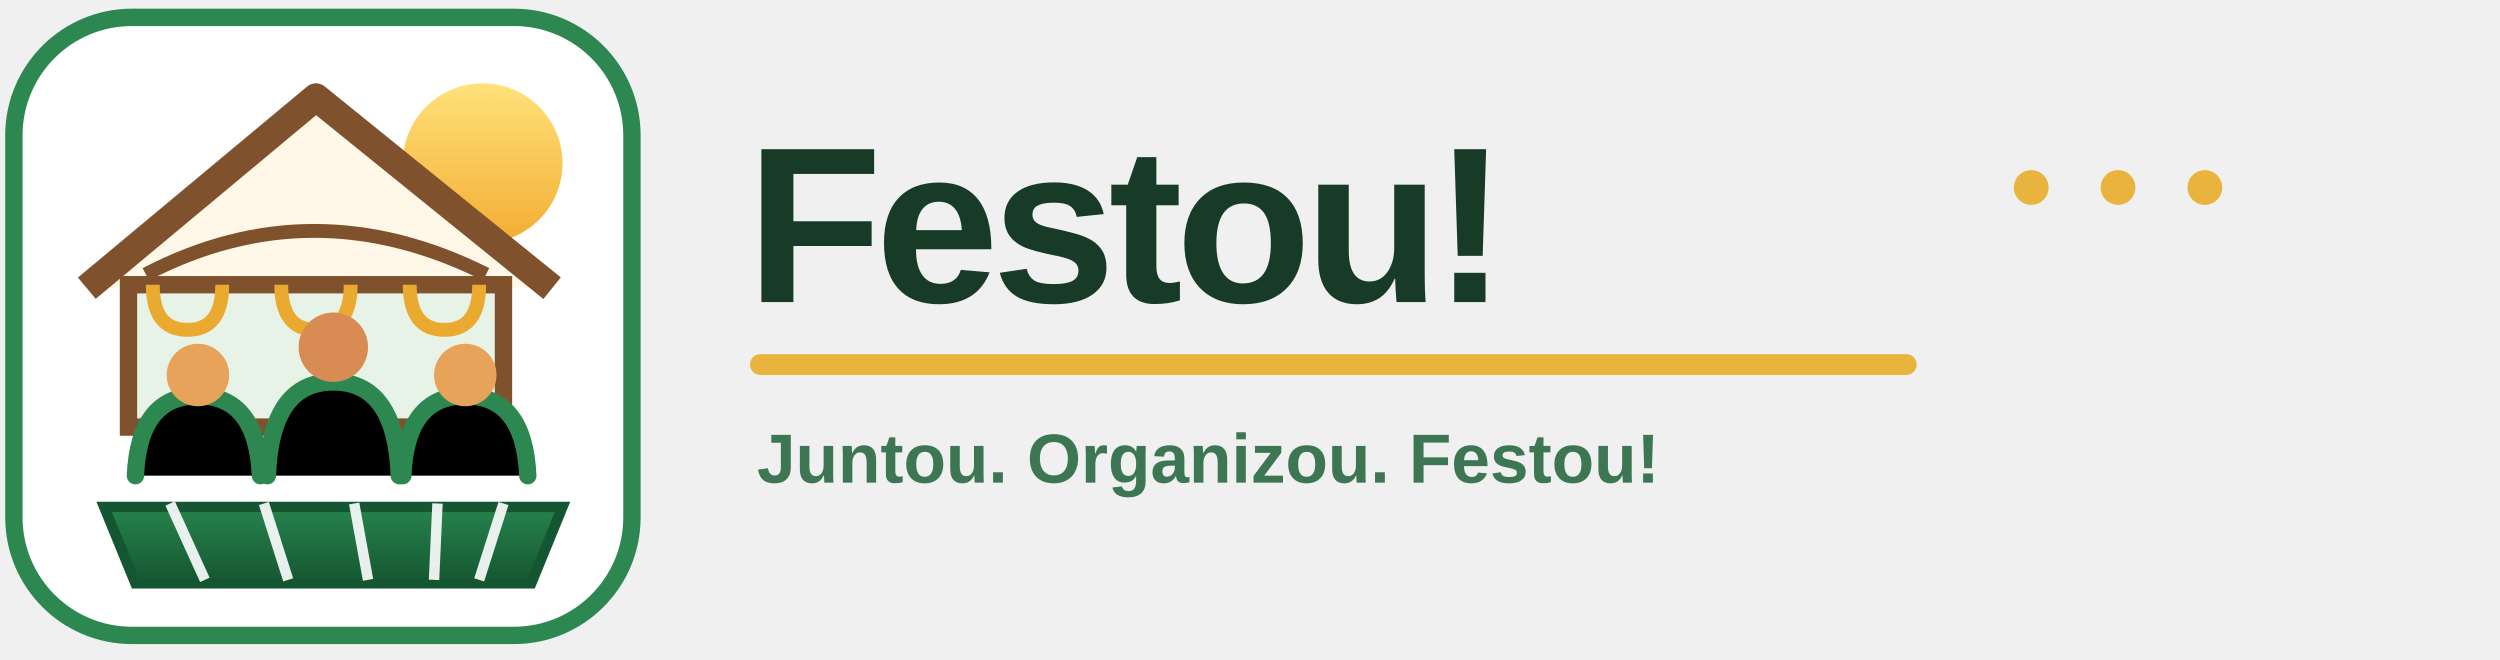
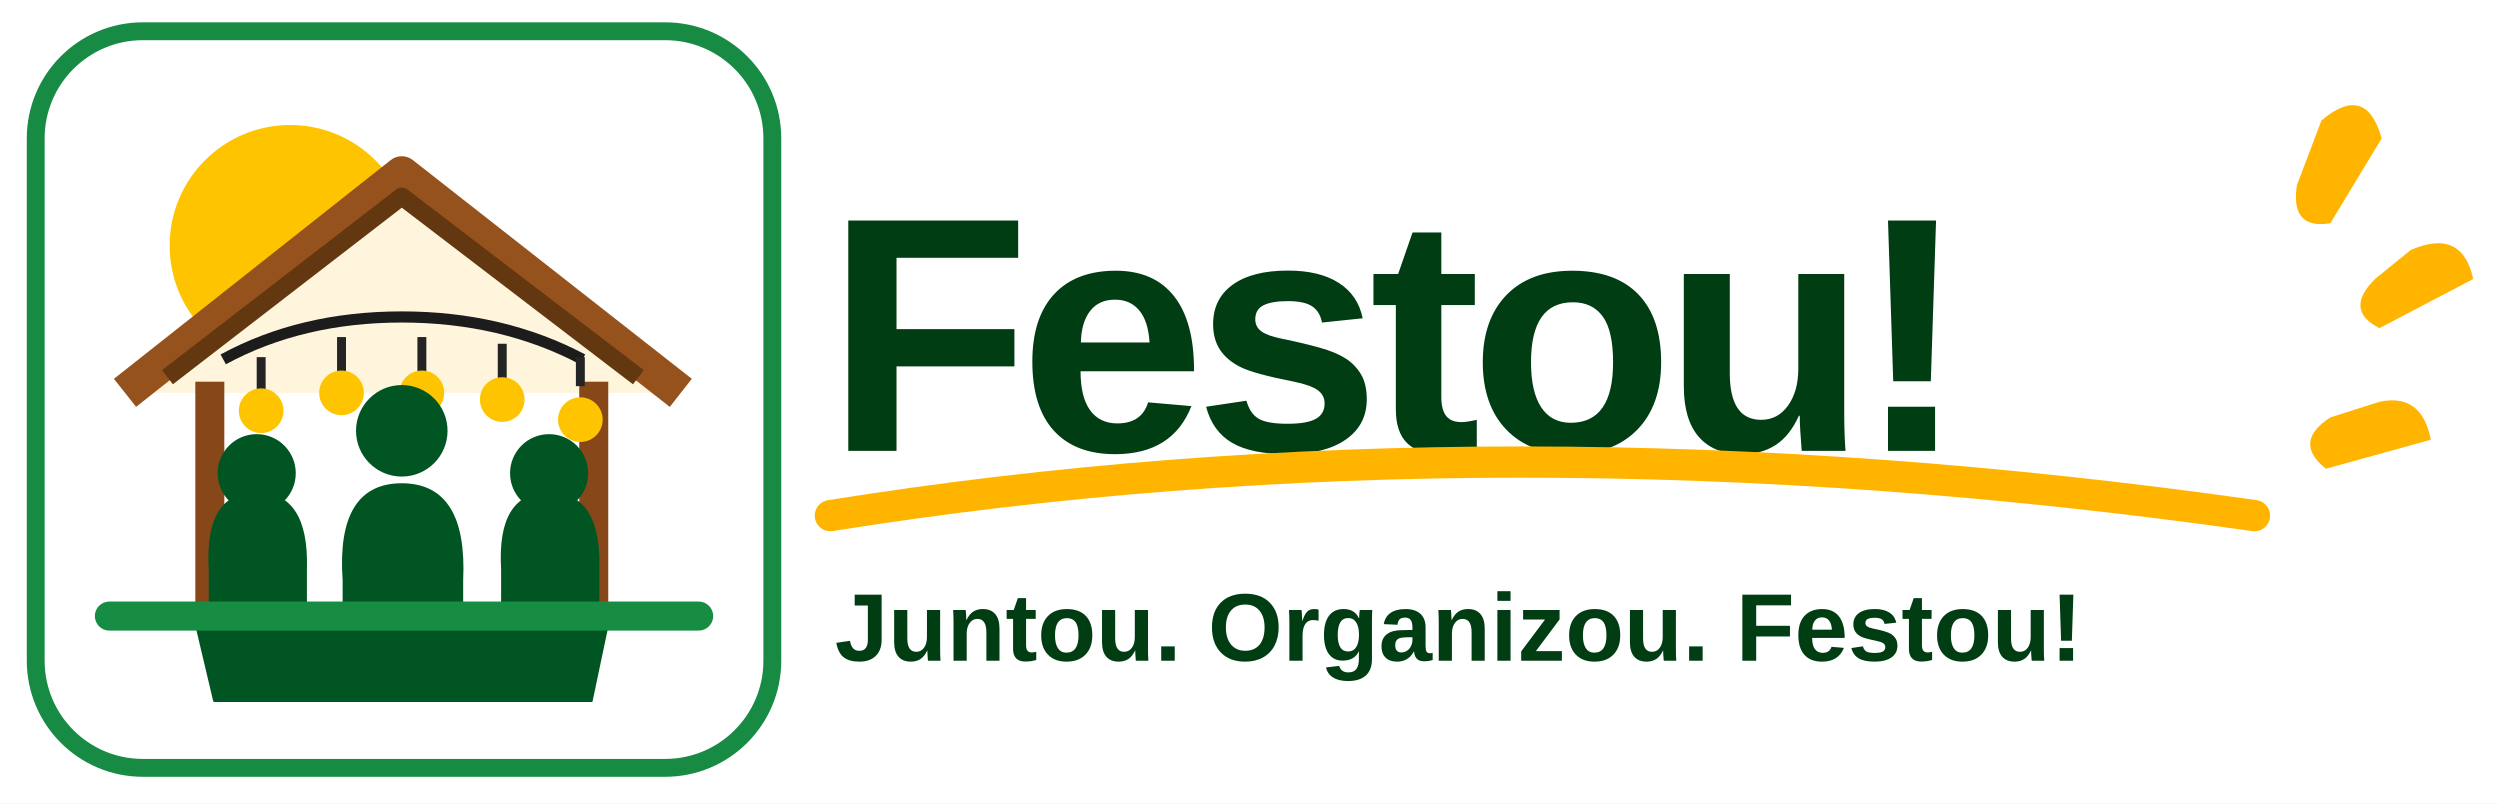
- <svg xmlns="http://www.w3.org/2000/svg" viewBox="0 0 720 190" role="img" aria-labelledby="title desc">
-   <defs>
-     <linearGradient id="green" x2="0" y2="1">
-       <stop stop-color="#27834d" />
-       <stop offset="1" stop-color="#155632" />
-     </linearGradient>
-     <linearGradient id="gold" x2="0" y2="1">
-       <stop stop-color="#ffe17a" />
-       <stop offset="1" stop-color="#f3ad32" />
-     </linearGradient>
-   </defs>
-   <rect x="4" y="5" width="178" height="178" rx="34" fill="#fff" stroke="#2c8751" stroke-width="5" />
-   <circle cx="139" cy="47" r="23" fill="url(#gold)" />
-   <path d="M25 83 91 28l68 55" fill="#fff8e8" stroke="#80512d" stroke-width="8" stroke-linejoin="round" />
-   <path d="M37 82h108v41H37z" fill="#e8f3e7" stroke="#80512d" stroke-width="5" />
-   <path d="M42 79q48-25 98 0" fill="none" stroke="#80512d" stroke-width="4" />
-   <path d="M44 82q0 13 10 13t10-13m17 0q0 13 10 13t10-13m17 0q0 13 10 13t10-13" fill="none" stroke="#e9aa2f" stroke-width="4" />
-   <g stroke="#2c8751" stroke-width="5" stroke-linecap="round">
-     <path d="M39 137q1-23 18-23t18 23" />
-     <path d="M77 137q1-27 19-27t19 27" />
-     <path d="M116 137q1-23 18-23t18 23" />
+ <svg xmlns="http://www.w3.org/2000/svg" viewBox="0 0 1120 360" role="img" aria-labelledby="t d">
+   <rect width="1120" height="360" fill="#fff" />
+   <g transform="translate(12 10)">
+     <rect x="4" y="4" width="330" height="330" rx="48" fill="#fff" stroke="#178a43" stroke-width="8" />
+     <circle cx="118" cy="100" r="54" fill="#ffc400" />
+     <path d="M44 166 168 68l125 98" fill="#fff5dc" stroke="#96521c" stroke-width="16" stroke-linejoin="round" />
+     <path d="M63 159 168 78l106 81" fill="none" stroke="#633710" stroke-width="8" stroke-linejoin="round" />
+     <path d="M82 161v105m172-105v105" stroke="#874719" stroke-width="13" />
+     <path d="M88 151q35-19 80-19t81 19" fill="none" stroke="#1c1c1c" stroke-width="5" />
+     <path d="M105 150v19m36-28v22m36-22v22m36-19v19m35-13v13" stroke="#242424" stroke-width="4" />
+     <g fill="#ffc400">
+       <circle cx="105" cy="174" r="10" />
+       <circle cx="141" cy="166" r="10" />
+       <circle cx="177" cy="166" r="10" />
+       <circle cx="213" cy="169" r="10" />
+       <circle cx="248" cy="178" r="10" />
+     </g>
+     <g fill="#005522" stroke="#005522" stroke-linecap="round" stroke-linejoin="round">
+       <circle cx="103" cy="202" r="17" />
+       <path d="M82 245q-2-34 21-34t22 34v24H82z" />
+       <circle cx="168" cy="183" r="20" />
+       <path d="M142 250q-3-43 26-43t27 43v19h-53z" />
+       <circle cx="234" cy="202" r="17" />
+       <path d="M213 245q-2-34 21-34t22 34v24h-43z" />
+       <path d="M75 266h186l-8 38H84z" />
+     </g>
+     <path d="M37 266h264" stroke="#168d43" stroke-width="13" stroke-linecap="round" />
  </g>
-   <g>
-     <circle cx="57" cy="108" r="9" fill="#e8a35a" />
-     <circle cx="96" cy="100" r="10" fill="#d98b54" />
-     <circle cx="134" cy="108" r="9" fill="#e8a35a" />
+   <text x="370" y="202" font-family="Arial,Helvetica,sans-serif" font-size="150" font-weight="900" letter-spacing="-5" fill="#003d13">Festou!</text>
+   <g fill="#ffb400">
+     <path d="M1040 54q20-17 27 8l-23 38q-18 3-15-17z" />
+     <path d="M1080 112q23-10 28 13l-42 22q-16-8-2-22z" />
+     <path d="M1066 180q19-4 23 17l-47 13q-15-12 2-23z" />
  </g>
-   <path d="M30 146h132l-9 22H39z" fill="url(#green)" stroke="#155632" stroke-width="3" />
-   <path d="M49 145l10 22m17-22 7 22m19-22 4 22m20-22-1 22m20-22-7 22" stroke="#fff" stroke-width="3" opacity=".9" />
-   <text x="215" y="87" font-family="Arial,sans-serif" font-size="64" font-weight="800" fill="#183b28" letter-spacing="-2">Festou!</text>
-   <path d="M219 105h330" stroke="#e9b43d" stroke-width="6" stroke-linecap="round" />
-   <text x="218" y="139" font-family="Arial,sans-serif" font-size="20" font-weight="600" fill="#3d7652">Juntou. Organizou. Festou!</text>
-   <g fill="#e9b43d">
-     <circle cx="585" cy="54" r="5" />
-     <circle cx="610" cy="54" r="5" />
-     <circle cx="635" cy="54" r="5" />
-   </g>
+   <path d="M372 231q300-48 638 0" fill="none" stroke="#ffb400" stroke-width="14" stroke-linecap="round" />
+   <text x="374" y="296" font-family="Arial,Helvetica,sans-serif" font-size="43" font-weight="800" fill="#003d13">Juntou. Organizou. Festou!</text>
</svg>
